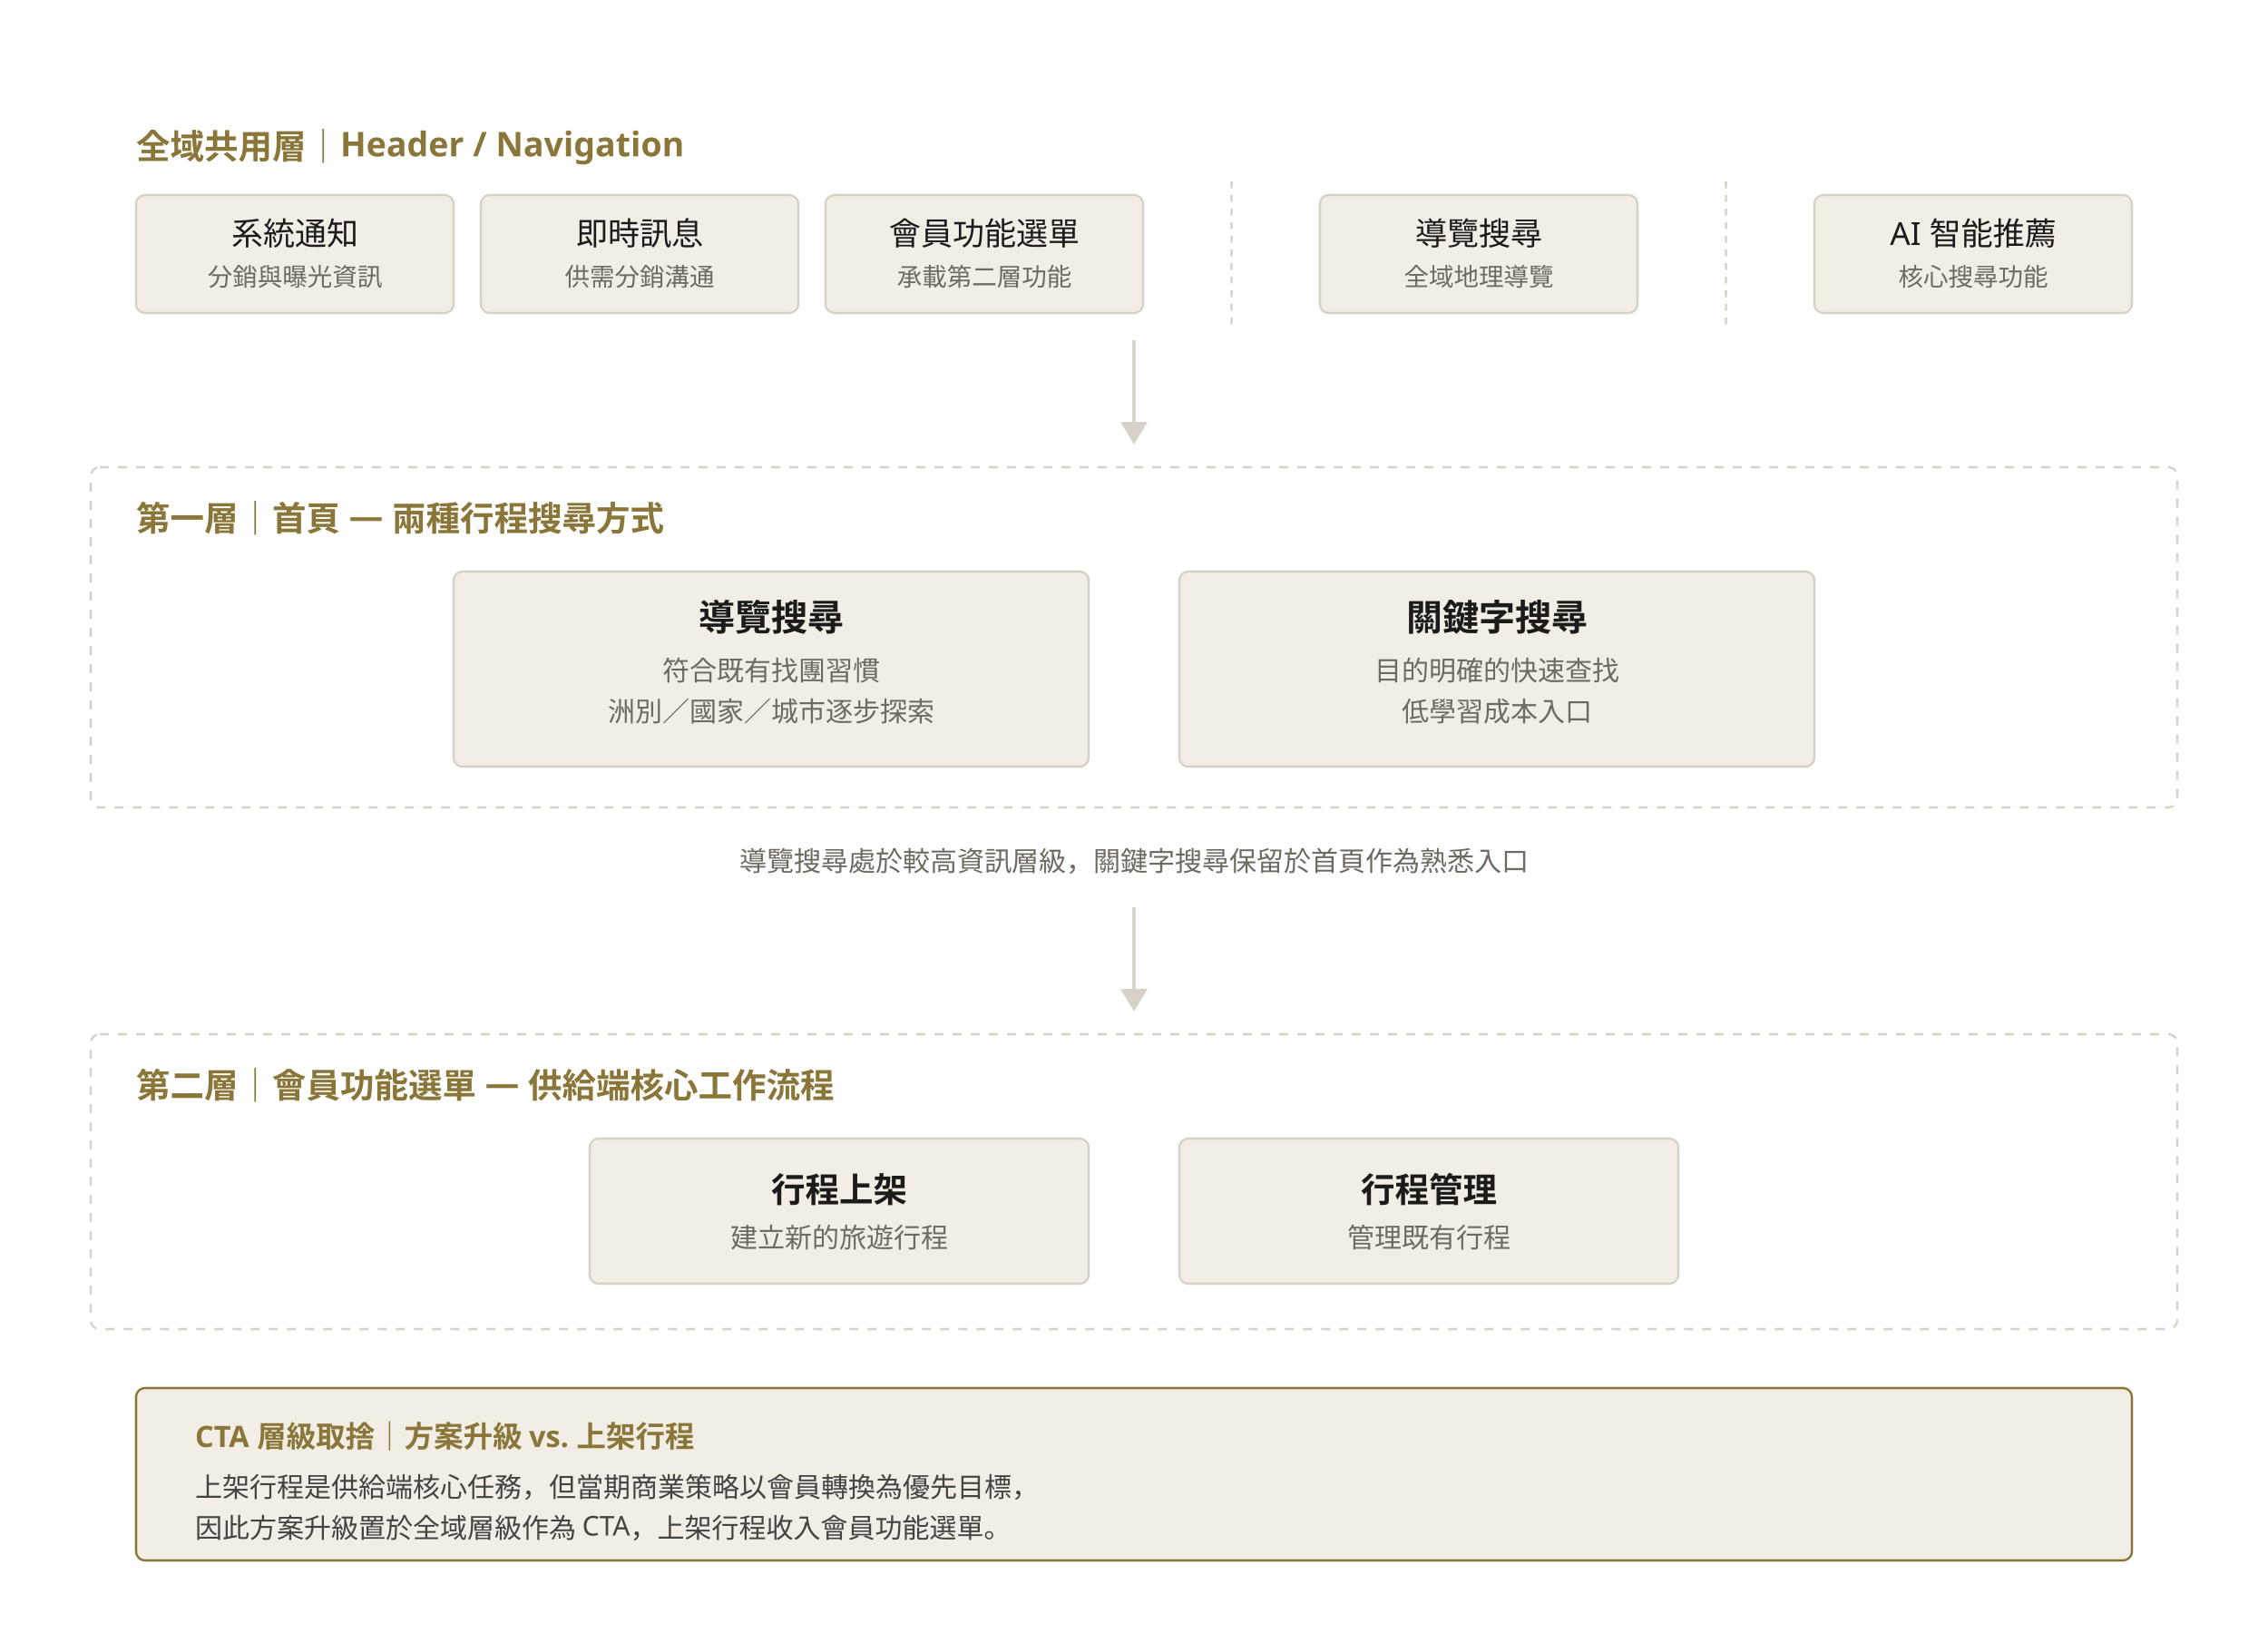
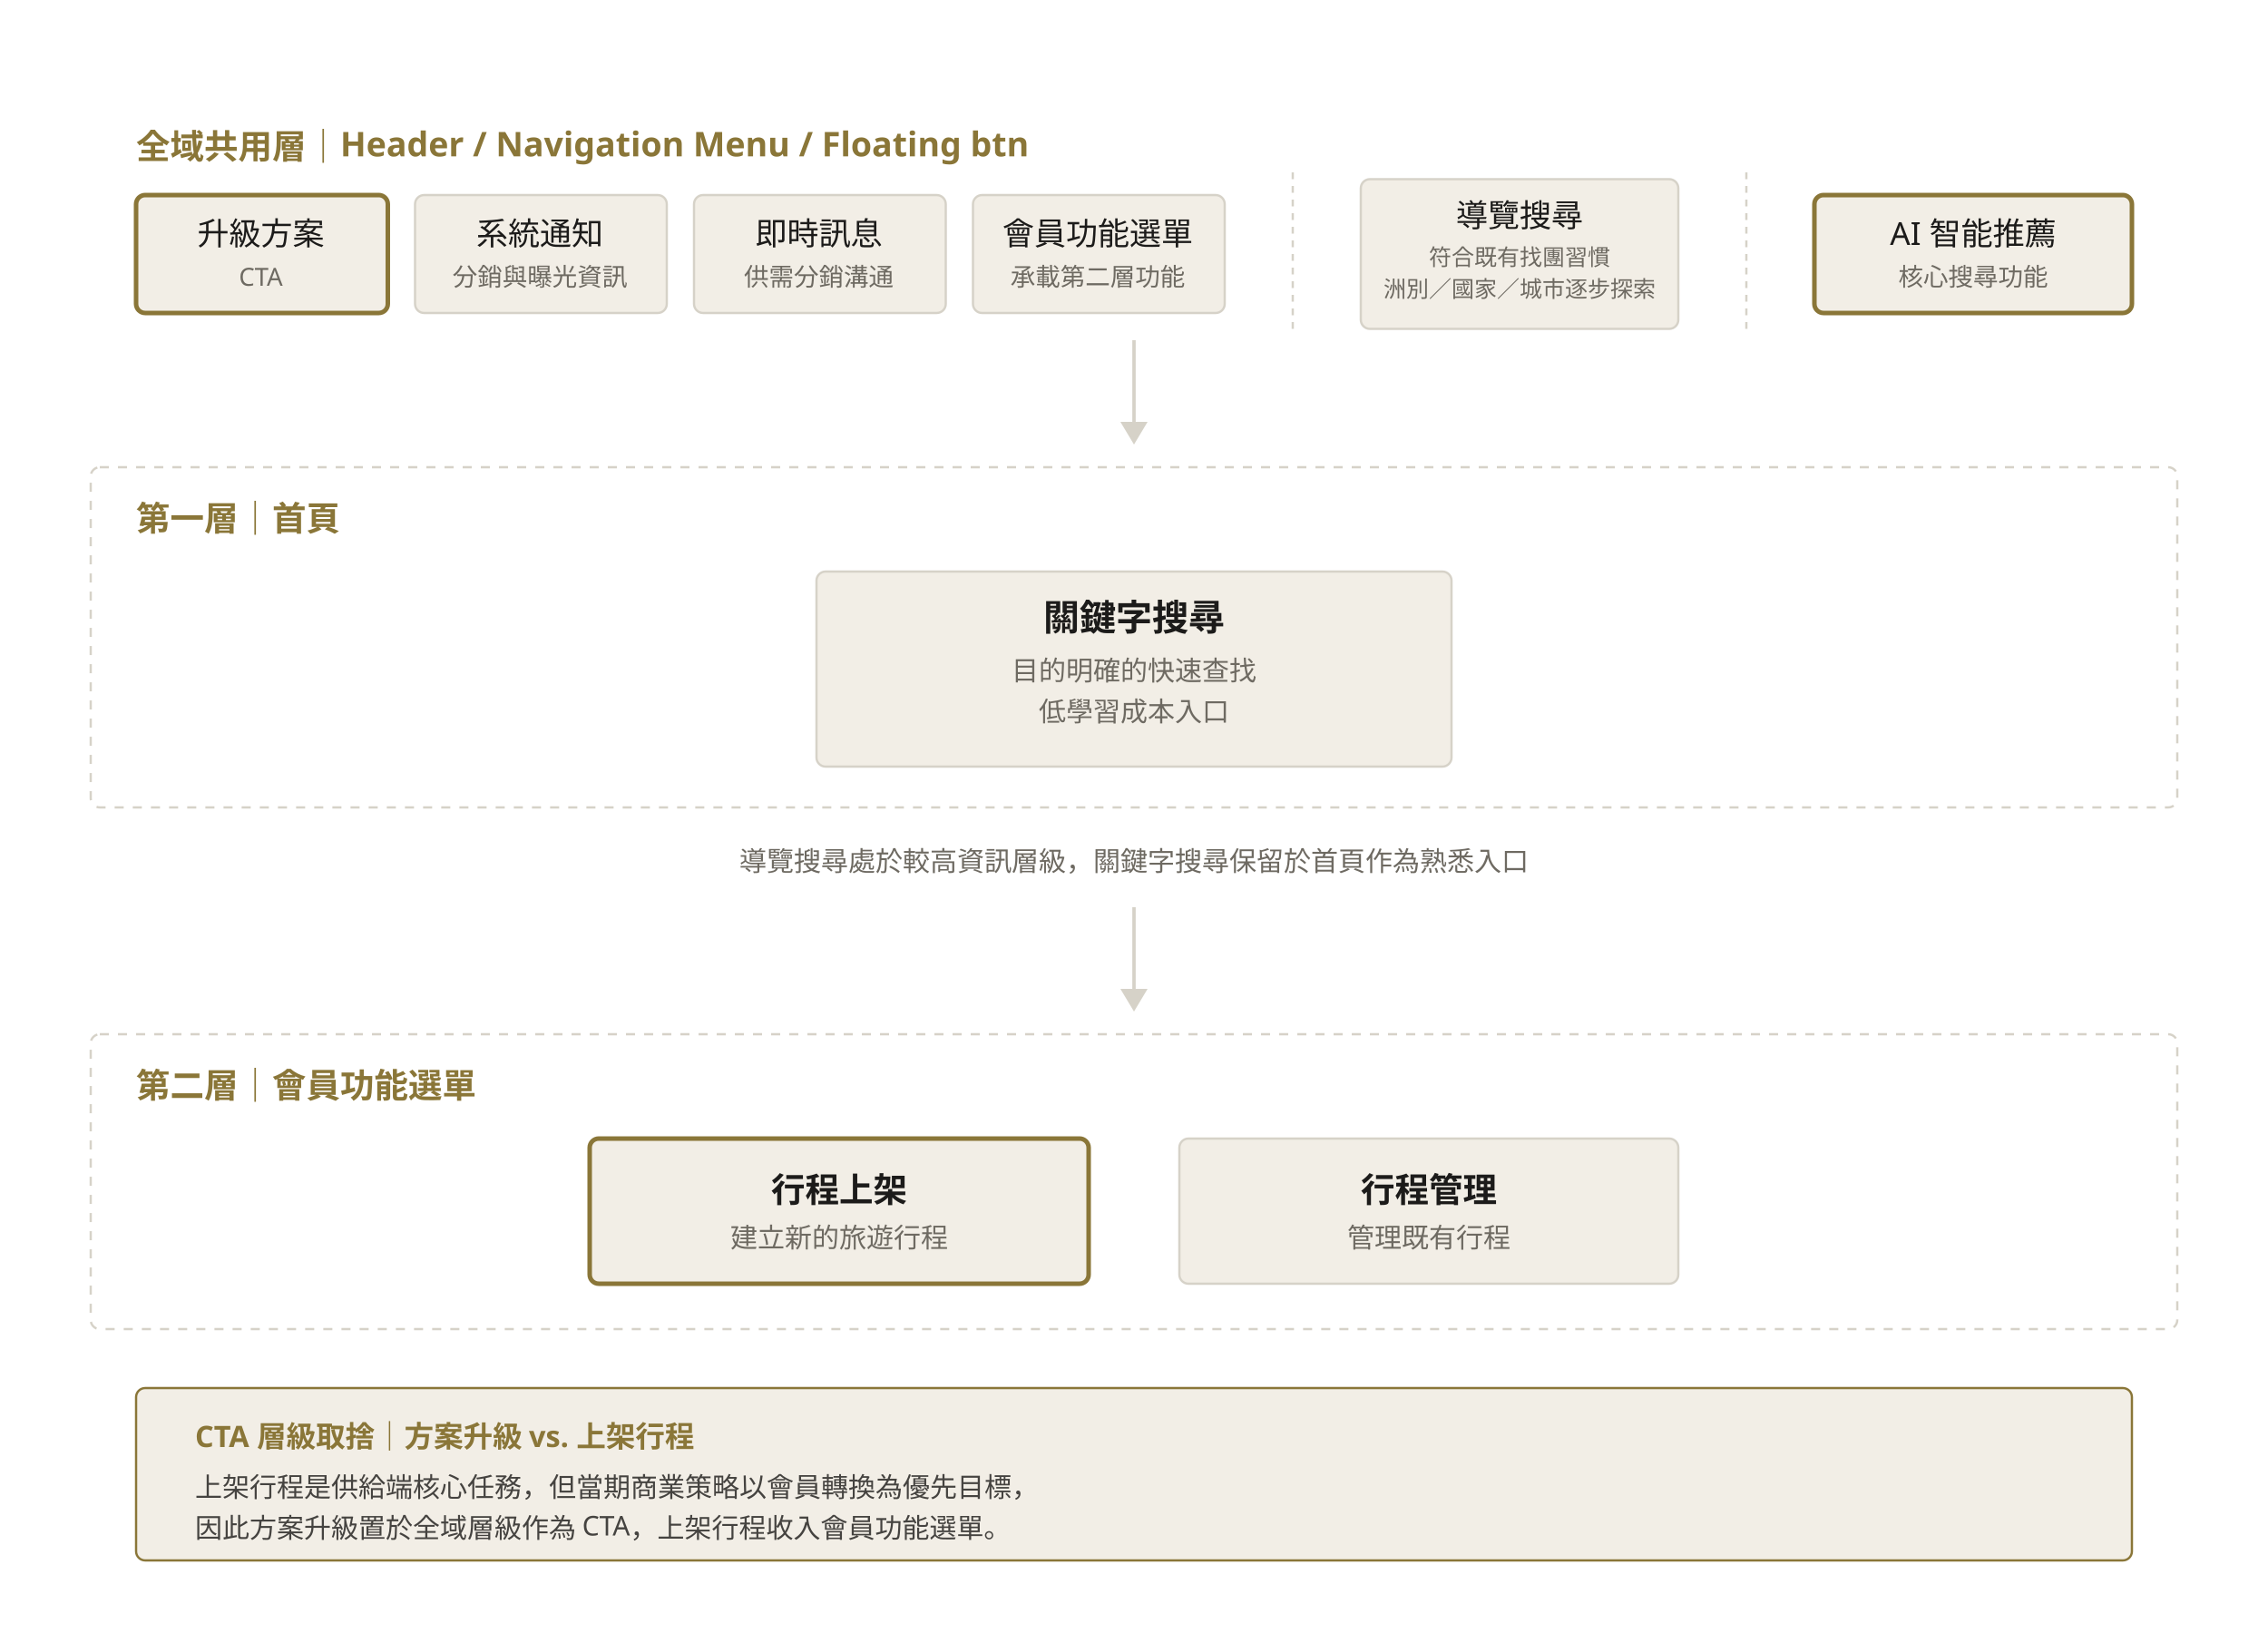
<svg xmlns="http://www.w3.org/2000/svg" viewBox="0 0 1000 720" font-family="Inter Tight, Noto Sans TC, PingFang TC, Microsoft JhengHei, sans-serif">
  <rect width="1000" height="720" fill="#FFFFFF" />
-   <text x="60" y="70" font-size="15" fill="#8A7638" font-weight="600">全域共用層｜Header / Navigation</text>
+   <text x="60" y="70" font-size="15" fill="#8A7638" font-weight="600">全域共用層｜Header / Navigation Menu / Floating btn</text>
  <g>
-     <rect x="60" y="86" width="140" height="52" rx="4" fill="#F2EEE6" stroke="#D6D2C8" />
-     <text x="130" y="108" font-size="14" fill="#1C1B1A" text-anchor="middle">系統通知</text>
-     <text x="130" y="126" font-size="11" fill="#6E6A62" text-anchor="middle">分銷與曝光資訊</text>
-     <rect x="212" y="86" width="140" height="52" rx="4" fill="#F2EEE6" stroke="#D6D2C8" />
-     <text x="282" y="108" font-size="14" fill="#1C1B1A" text-anchor="middle">即時訊息</text>
-     <text x="282" y="126" font-size="11" fill="#6E6A62" text-anchor="middle">供需分銷溝通</text>
-     <rect x="364" y="86" width="140" height="52" rx="4" fill="#F2EEE6" stroke="#D6D2C8" />
-     <text x="434" y="108" font-size="14" fill="#1C1B1A" text-anchor="middle">會員功能選單</text>
-     <text x="434" y="126" font-size="11" fill="#6E6A62" text-anchor="middle">承載第二層功能</text>
-     <rect x="582" y="86" width="140" height="52" rx="4" fill="#F2EEE6" stroke="#D6D2C8" />
-     <text x="652" y="108" font-size="14" fill="#1C1B1A" text-anchor="middle">導覽搜尋</text>
-     <text x="652" y="126" font-size="11" fill="#6E6A62" text-anchor="middle">全域地理導覽</text>
-     <rect x="800" y="86" width="140" height="52" rx="4" fill="#F2EEE6" stroke="#D6D2C8" />
+     <rect x="60" y="86" width="111" height="52" rx="4" fill="#F2EEE6" stroke="#8A7638" stroke-width="2" />
+     <text x="115" y="108" font-size="14" fill="#1C1B1A" text-anchor="middle">升級方案</text>
+     <text x="115" y="126" font-size="11" fill="#6E6A62" text-anchor="middle">CTA</text>
+     <rect x="183" y="86" width="111" height="52" rx="4" fill="#F2EEE6" stroke="#D6D2C8" />
+     <text x="238" y="108" font-size="14" fill="#1C1B1A" text-anchor="middle">系統通知</text>
+     <text x="238" y="126" font-size="11" fill="#6E6A62" text-anchor="middle">分銷與曝光資訊</text>
+     <rect x="306" y="86" width="111" height="52" rx="4" fill="#F2EEE6" stroke="#D6D2C8" />
+     <text x="361" y="108" font-size="14" fill="#1C1B1A" text-anchor="middle">即時訊息</text>
+     <text x="361" y="126" font-size="11" fill="#6E6A62" text-anchor="middle">供需分銷溝通</text>
+     <rect x="429" y="86" width="111" height="52" rx="4" fill="#F2EEE6" stroke="#D6D2C8" />
+     <text x="484" y="108" font-size="14" fill="#1C1B1A" text-anchor="middle">會員功能選單</text>
+     <text x="484" y="126" font-size="11" fill="#6E6A62" text-anchor="middle">承載第二層功能</text>
+     <rect x="600" y="79" width="140" height="66" rx="4" fill="#F2EEE6" stroke="#D6D2C8" />
+     <text x="670" y="100" font-size="14" fill="#1C1B1A" text-anchor="middle">導覽搜尋</text>
+     <text x="670" y="117" font-size="10" fill="#6E6A62" text-anchor="middle">符合既有找團習慣</text>
+     <text x="670" y="131" font-size="10" fill="#6E6A62" text-anchor="middle">洲別／國家／城市逐步探索</text>
+     <rect x="800" y="86" width="140" height="52" rx="4" fill="#F2EEE6" stroke="#8A7638" stroke-width="2" />
    <text x="870" y="108" font-size="14" fill="#1C1B1A" text-anchor="middle">AI 智能推薦</text>
    <text x="870" y="126" font-size="11" fill="#6E6A62" text-anchor="middle">核心搜尋功能</text>
-     <line x1="543" y1="80" x2="543" y2="144" stroke="#D6D2C8" stroke-width="1" stroke-dasharray="3 3" />
-     <line x1="761" y1="80" x2="761" y2="144" stroke="#D6D2C8" stroke-width="1" stroke-dasharray="3 3" />
+     <line x1="570" y1="76" x2="570" y2="148" stroke="#D6D2C8" stroke-width="1" stroke-dasharray="3 3" />
+     <line x1="770" y1="76" x2="770" y2="148" stroke="#D6D2C8" stroke-width="1" stroke-dasharray="3 3" />
  </g>
  <line x1="500" y1="150" x2="500" y2="190" stroke="#D6D2C8" stroke-width="1.5" />
  <polygon points="500,196 494,186 506,186" fill="#D6D2C8" />
  <rect x="40" y="206" width="920" height="150" rx="4" fill="none" stroke="#D6D2C8" stroke-dasharray="4 4" />
-   <text x="60" y="234" font-size="15" fill="#8A7638" font-weight="600">第一層｜首頁 — 兩種行程搜尋方式</text>
-   <rect x="200" y="252" width="280" height="86" rx="4" fill="#F2EEE6" stroke="#D6D2C8" />
-   <text x="340" y="278" font-size="16" fill="#1C1B1A" text-anchor="middle" font-weight="600">導覽搜尋</text>
-   <text x="340" y="300" font-size="12" fill="#6E6A62" text-anchor="middle">符合既有找團習慣</text>
-   <text x="340" y="318" font-size="12" fill="#6E6A62" text-anchor="middle">洲別／國家／城市逐步探索</text>
-   <rect x="520" y="252" width="280" height="86" rx="4" fill="#F2EEE6" stroke="#D6D2C8" />
-   <text x="660" y="278" font-size="16" fill="#1C1B1A" text-anchor="middle" font-weight="600">關鍵字搜尋</text>
-   <text x="660" y="300" font-size="12" fill="#6E6A62" text-anchor="middle">目的明確的快速查找</text>
-   <text x="660" y="318" font-size="12" fill="#6E6A62" text-anchor="middle">低學習成本入口</text>
+   <text x="60" y="234" font-size="15" fill="#8A7638" font-weight="600">第一層｜首頁</text>
+   <rect x="360" y="252" width="280" height="86" rx="4" fill="#F2EEE6" stroke="#D6D2C8" />
+   <text x="500" y="278" font-size="16" fill="#1C1B1A" text-anchor="middle" font-weight="600">關鍵字搜尋</text>
+   <text x="500" y="300" font-size="12" fill="#6E6A62" text-anchor="middle">目的明確的快速查找</text>
+   <text x="500" y="318" font-size="12" fill="#6E6A62" text-anchor="middle">低學習成本入口</text>
  <text x="500" y="384" font-size="12" fill="#6E6A62" text-anchor="middle">導覽搜尋處於較高資訊層級，關鍵字搜尋保留於首頁作為熟悉入口</text>
  <line x1="500" y1="400" x2="500" y2="440" stroke="#D6D2C8" stroke-width="1.5" />
  <polygon points="500,446 494,436 506,436" fill="#D6D2C8" />
  <rect x="40" y="456" width="920" height="130" rx="4" fill="none" stroke="#D6D2C8" stroke-dasharray="4 4" />
-   <text x="60" y="484" font-size="15" fill="#8A7638" font-weight="600">第二層｜會員功能選單 — 供給端核心工作流程</text>
-   <rect x="260" y="502" width="220" height="64" rx="4" fill="#F2EEE6" stroke="#D6D2C8" />
+   <text x="60" y="484" font-size="15" fill="#8A7638" font-weight="600">第二層｜會員功能選單</text>
+   <rect x="260" y="502" width="220" height="64" rx="4" fill="#F2EEE6" stroke="#8A7638" stroke-width="2" />
  <text x="370" y="530" font-size="15" fill="#1C1B1A" text-anchor="middle" font-weight="600">行程上架</text>
  <text x="370" y="550" font-size="12" fill="#6E6A62" text-anchor="middle">建立新的旅遊行程</text>
  <rect x="520" y="502" width="220" height="64" rx="4" fill="#F2EEE6" stroke="#D6D2C8" />
  <text x="630" y="530" font-size="15" fill="#1C1B1A" text-anchor="middle" font-weight="600">行程管理</text>
  <text x="630" y="550" font-size="12" fill="#6E6A62" text-anchor="middle">管理既有行程</text>
  <rect x="60" y="612" width="880" height="76" rx="4" fill="#F2EEE6" stroke="#8A7638" stroke-width="1" />
  <text x="86" y="638" font-size="13" fill="#8A7638" font-weight="600">CTA 層級取捨｜方案升級 vs. 上架行程</text>
  <text x="86" y="660" font-size="12" fill="#454340">上架行程是供給端核心任務，但當期商業策略以會員轉換為優先目標，</text>
  <text x="86" y="678" font-size="12" fill="#454340">因此方案升級置於全域層級作為 CTA，上架行程收入會員功能選單。</text>
</svg>
